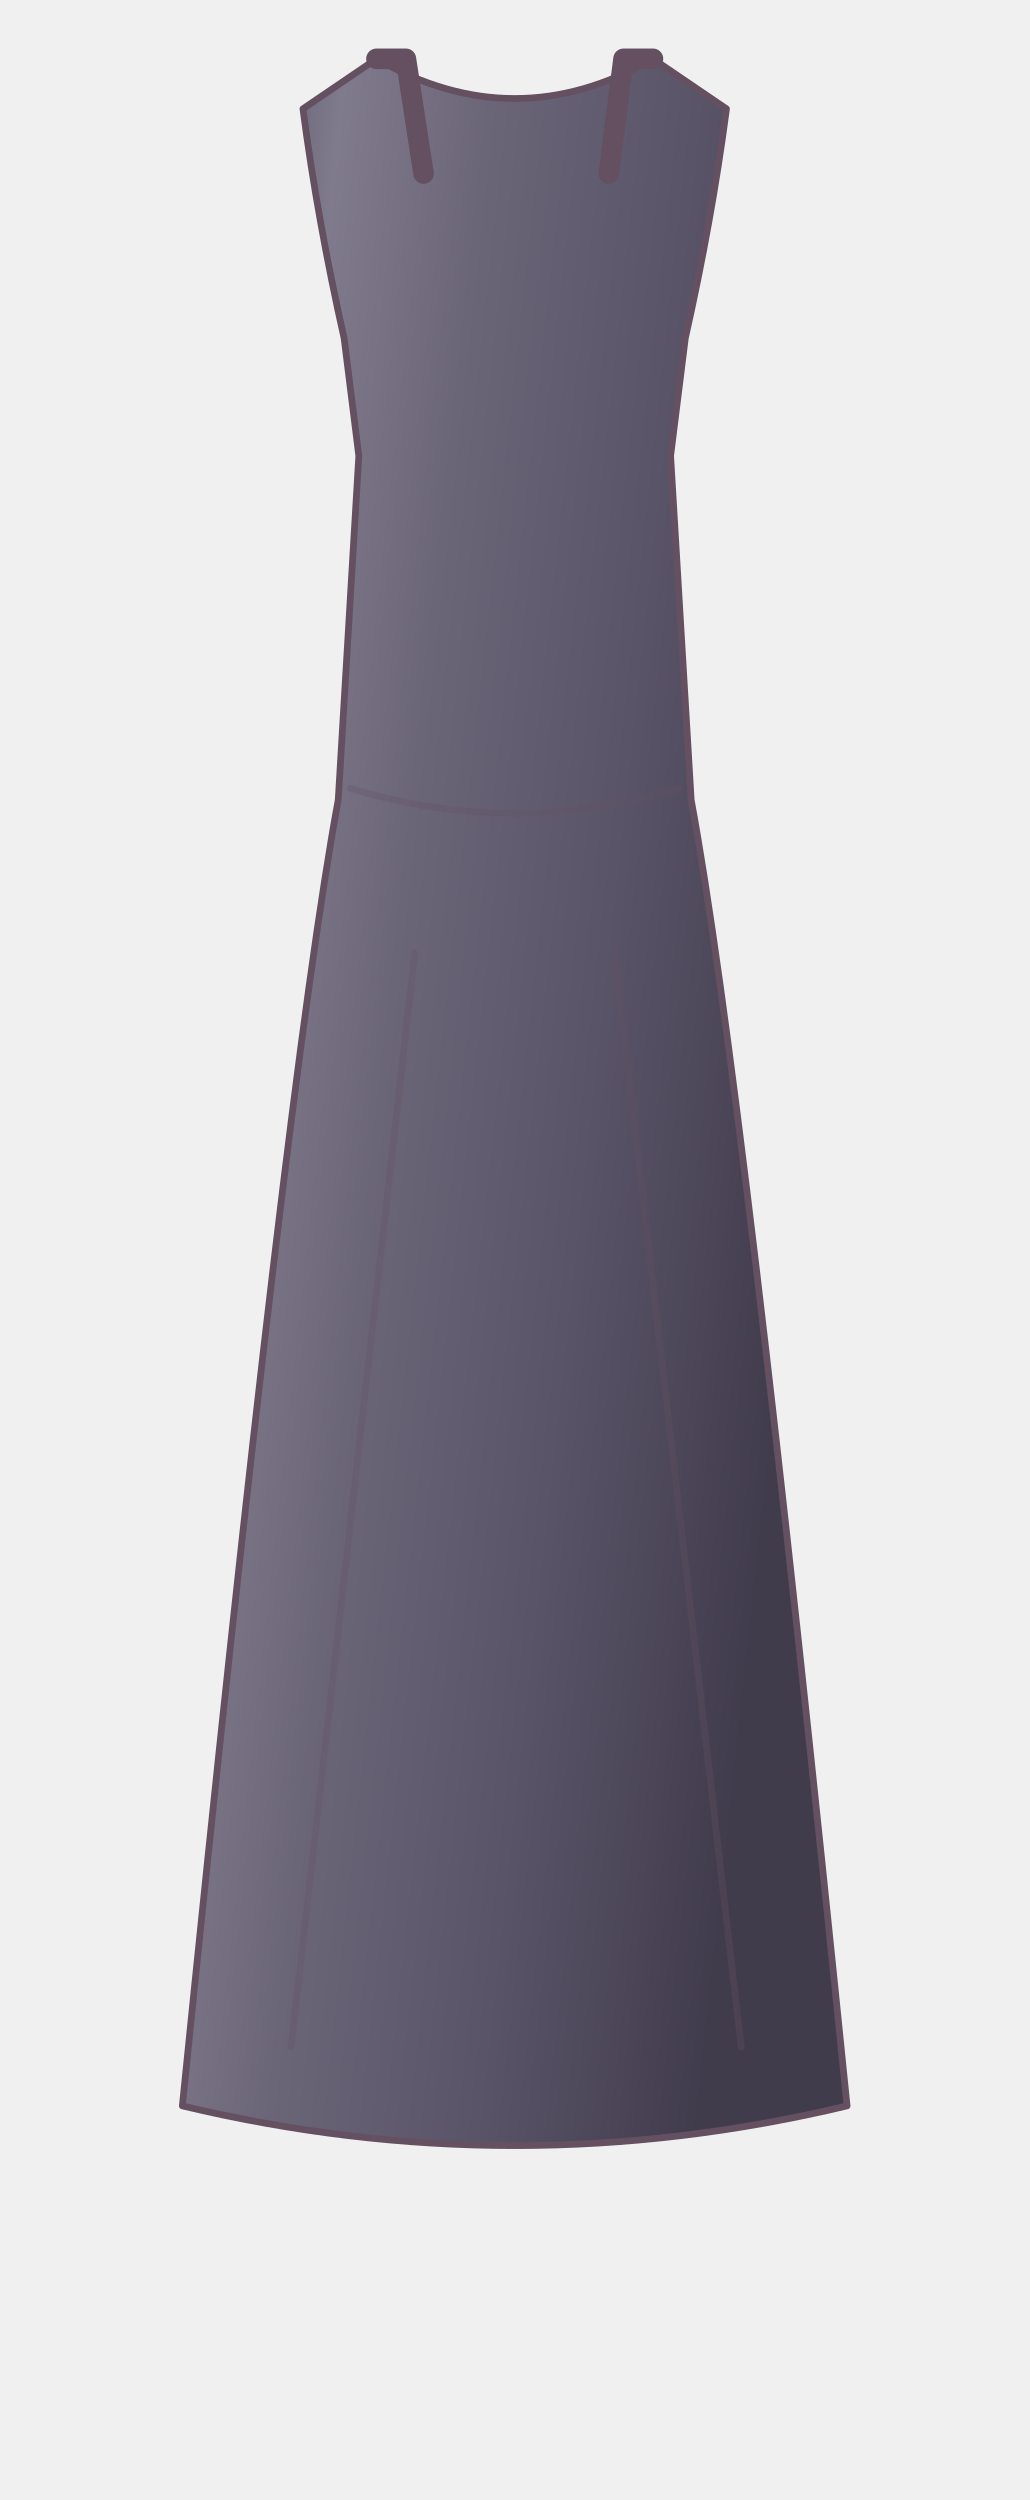
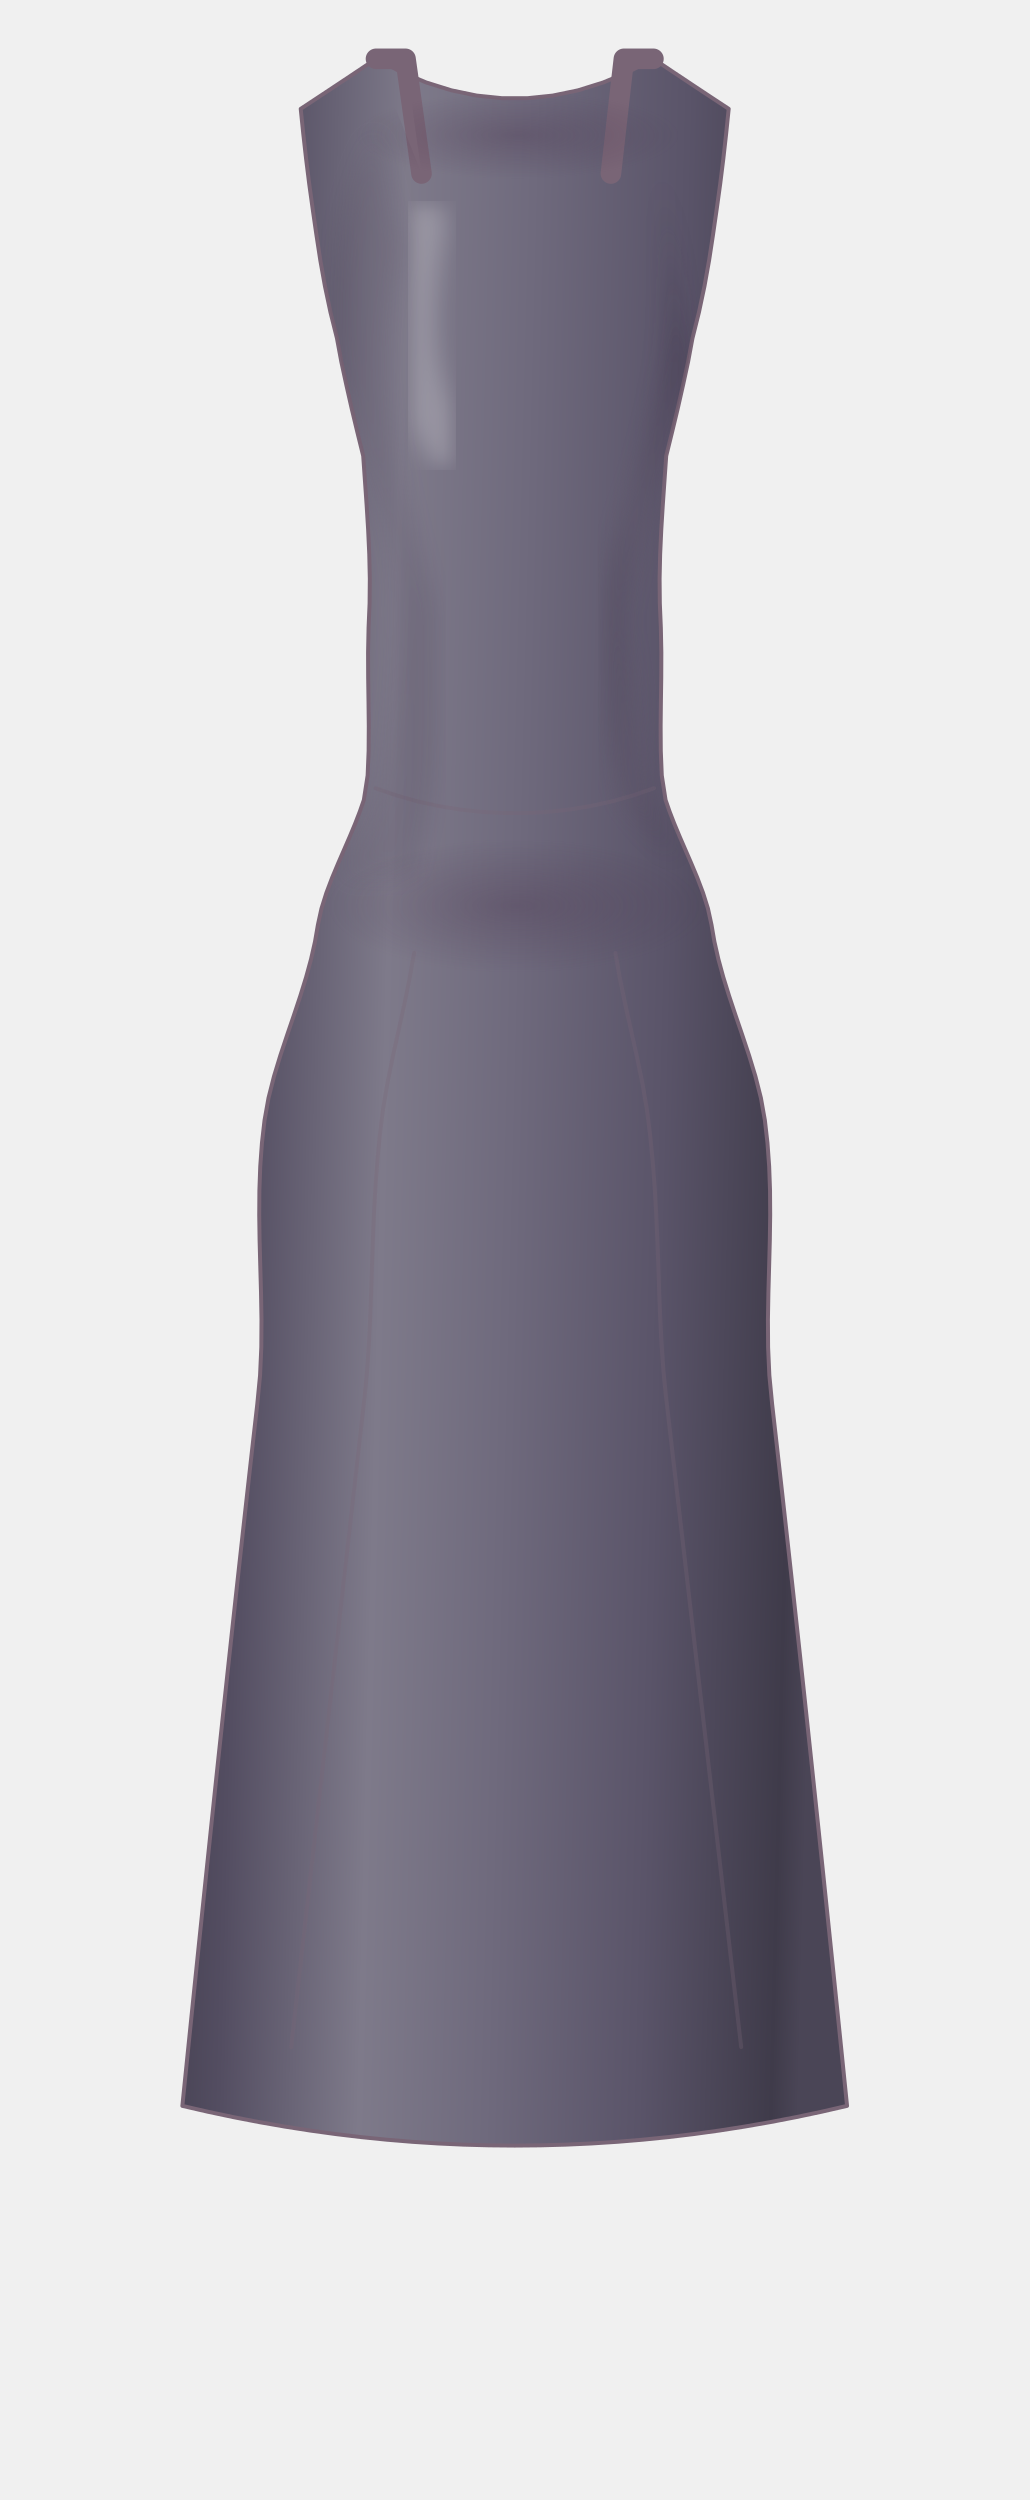
<svg xmlns="http://www.w3.org/2000/svg" width="350" height="850" viewBox="185 330 350 850" fill="none">
  <defs>
-     <linearGradient id="m8gyyg0-0" x1="0" y1="0" x2="1" y2=".35">
-       <stop stop-color="#484354" />
-       <stop offset=".22" stop-color="#807b8c" />
-       <stop offset=".42" stop-color="#6b6578" />
-       <stop offset=".7" stop-color="#5a5469" />
-       <stop offset="1" stop-color="#413c4c" />
+     <linearGradient id="mzhha2j-0" x1="0" y1="0" x2="1" y2=".08">
+       <stop stop-color="#403c4b" />
+       <stop offset=".13" stop-color="#534d61" />
+       <stop offset=".34" stop-color="#7e7a8a" />
+       <stop offset=".53" stop-color="#6f6a7d" />
+       <stop offset=".76" stop-color="#5a5469" />
+       <stop offset=".96" stop-color="#3f3b4a" />
+       <stop offset="1" stop-color="#4a4556" />
+     </linearGradient>
+     <linearGradient id="mzhha2j-1" x1="0" y1="0" x2="1" y2=".08">
+       <stop stop-color="#221728" />
+       <stop offset=".13" stop-color="#2c1d34" />
+       <stop offset=".34" stop-color="#5e5165" />
+       <stop offset=".53" stop-color="#4b3d53" />
+       <stop offset=".76" stop-color="#302039" />
+       <stop offset=".96" stop-color="#221628" />
+       <stop offset="1" stop-color="#271a2f" />
    </linearGradient>
  </defs>
-   <g stroke="#645061" stroke-width="2.3" stroke-linecap="round" stroke-linejoin="round">
-     <path d="M313 350 L288 367 Q293 405 302 445 L307 485 L300 602 Q282.4 697 247 1046 Q360 1073 473 1046 Q437.6 697 420 602 L413 485 L418 445 Q427 405 432 367 L407 350 Q360 377 313 350Z" fill="url(#m8gyyg0-0)" />
-     <path d="M304 598 Q360 615 416 598 M326 654 L284 1026 M394 654 L437 1026" stroke="#645061" opacity="0.3" />
-     <path d="M313 350 L323 350 L329 389 M407 350 L397 350 L392 389" fill="none" stroke-width="7" />
+   <g stroke="#796576" stroke-width="1.35" stroke-linecap="round" stroke-linejoin="round">
+     <defs>
+       <clipPath id="cloth-clip">
+         <path d="M312.836 350L306.485 354.25L300.103 358.5L293.689 362.75L287.242 367L288.108 375.469L289.067 383.988L290.134 392.556L291.327 401.173L292.577 409.84L293.911 418.556L295.48 427.321L297.349 436.136L299.557 445L301.047 453L302.779 461L304.591 469L306.513 477L308.486 485L309.07 493.357L309.65 501.714L310.164 510.071L310.548 518.429L310.736 526.786L310.659 535.143L310.309 543.5L310.142 551.857L310.172 560.214L310.292 568.571L310.384 576.929L310.332 585.286L309.993 593.643L308.704 602L307.348 605.902L305.76 610.006L303.967 614.314L302.012 618.826L299.962 623.54L297.907 628.458L295.969 633.578L294.3 638.902L293.091 644.43L292.102 650.16L290.757 656.094L289.08 662.23L287.119 668.57L284.943 675.114L282.642 681.86L280.331 688.81L278.155 695.962L276.289 703.318L274.942 710.878L274.056 718.64L273.482 726.606L273.19 734.774L273.136 743.146L273.261 751.722L273.493 760.5L273.743 769.482L273.903 778.666L273.845 788.054L273.419 797.646L272.472 807.44L271.334 817.438L270.181 827.638L269.014 838.042L267.833 848.65L266.638 859.46L265.428 870.474L264.205 881.69L262.967 893.11L261.714 904.734L260.448 916.56L259.167 928.59L257.872 940.822L256.563 953.258L255.24 965.898L253.902 978.74L252.55 991.786L251.184 1005.034L249.804 1018.486L248.409 1032.142L247 1046L255.692 1047.997L264.385 1049.834L273.077 1051.512L281.769 1053.03L290.462 1054.388L299.154 1055.586L307.846 1056.624L316.538 1057.503L325.231 1058.222L333.923 1058.781L342.615 1059.18L351.308 1059.42L360 1059.5L368.692 1059.42L377.385 1059.18L386.077 1058.781L394.769 1058.222L403.462 1057.503L412.154 1056.624L420.846 1055.586L429.538 1054.388L438.231 1053.03L446.923 1051.512L455.615 1049.834L464.308 1047.997L473 1046L471.591 1032.142L470.196 1018.486L468.816 1005.034L467.45 991.786L466.098 978.74L464.76 965.898L463.437 953.258L462.128 940.822L460.833 928.59L459.552 916.56L458.286 904.734L457.033 893.11L455.795 881.69L454.572 870.474L453.362 859.46L452.167 848.65L450.986 838.042L449.819 827.638L448.666 817.438L447.528 807.44L446.581 797.646L446.155 788.054L446.097 778.666L446.257 769.482L446.507 760.5L446.739 751.722L446.864 743.146L446.81 734.774L446.518 726.606L445.944 718.64L445.058 710.878L443.711 703.318L441.845 695.962L439.669 688.81L437.358 681.86L435.057 675.114L432.881 668.57L430.92 662.23L429.243 656.094L427.898 650.16L426.909 644.43L425.7 638.902L424.031 633.578L422.093 628.458L420.038 623.54L417.988 618.826L416.033 614.314L414.24 610.006L412.652 605.902L411.296 602L410.007 593.643L409.668 585.286L409.616 576.929L409.708 568.571L409.828 560.214L409.858 551.857L409.691 543.5L409.341 535.143L409.264 526.786L409.452 518.429L409.836 510.071L410.35 501.714L410.93 493.357L411.514 485L413.487 477L415.409 469L417.221 461L418.953 453L420.443 445L422.651 436.136L424.52 427.321L426.089 418.556L427.423 409.84L428.673 401.173L429.866 392.556L430.933 383.988L431.892 375.469L432.758 367L426.311 362.75L419.897 358.5L413.515 354.25L407.164 350L398.649 354.463L390.103 358.033L381.526 360.711L372.926 362.496L364.31 363.388L355.69 363.388L347.074 362.496L338.474 360.711L329.897 358.033L321.351 354.463L312.836 350Z" fill="url(#mzhha2j-0)" />
+         <path d="M312.642 598L319.684 600.414L326.808 602.426L334.037 604.036L341.37 605.243L348.786 606.047L356.256 606.45L363.744 606.45L371.214 606.047L378.63 605.243L385.963 604.036L393.192 602.426L400.316 600.414L407.358 598M325.787 654L324.223 662.857L322.411 671.714L320.466 680.571L318.521 689.429L316.721 698.286L315.227 707.143L314.136 716L313.291 724.857L312.644 733.714L312.156 742.571L311.785 751.429L311.483 760.286L311.196 769.143L310.869 778L310.439 786.857L309.839 795.714L309 804.571L308 813.429L307 822.286L306 831.143L305 840L304 848.857L303 857.714L302 866.571L301 875.429L300 884.286L299 893.143L298 902L297 910.857L296 919.714L295 928.571L294 937.429L293 946.286L292 955.143L291 964L290 972.857L289 981.714L288 990.571L287 999.429L286 1008.286L285 1017.143L284 1026M394.213 654L395.801 662.857L397.639 671.714L399.61 680.571L401.583 689.429L403.411 698.286L404.933 707.143L406.05 716L406.921 724.857L407.592 733.714L408.102 742.571L408.495 751.429L408.819 760.286L409.125 769.143L409.473 778L409.923 786.857L410.543 795.714L411.405 804.571L412.429 813.429L413.452 822.286L414.476 831.143L415.5 840L416.524 848.857L417.548 857.714L418.571 866.571L419.595 875.429L420.619 884.286L421.643 893.143L422.667 902L423.69 910.857L424.714 919.714L425.738 928.571L426.762 937.429L427.786 946.286L428.81 955.143L429.833 964L430.857 972.857L431.881 981.714L432.905 990.571L433.929 999.429L434.952 1008.286L435.976 1017.143L437 1026" stroke="#796576" opacity="0.3" />
+         <path d="M312.836 350L317.854 350L322.871 350L323.972 357.8L325.059 365.6L326.14 373.4L327.223 381.2L328.312 389M407.164 350L402.146 350L397.129 350L396.229 357.8L395.345 365.6L394.468 373.4L393.592 381.2L392.71 389" fill="none" stroke-width="7" />
+       </clipPath>
+       <linearGradient id="cloth-round">
+         <stop stop-color="#302039" stop-opacity=".24" />
+         <stop offset=".3" stop-color="#fff" stop-opacity=".27" />
+         <stop offset=".58" stop-color="#fff" stop-opacity="0" />
+         <stop offset=".87" stop-color="#302039" stop-opacity=".26" />
+         <stop offset="1" stop-color="#fff" stop-opacity=".1" />
+       </linearGradient>
+       <radialGradient id="cloth-occlusion">
+         <stop stop-color="#46304a" stop-opacity=".3" />
+         <stop offset="1" stop-color="#46304a" stop-opacity="0" />
+       </radialGradient>
+       <filter id="cloth-soft">
+         <feGaussianBlur stdDeviation="4" />
+       </filter>
+     </defs>
+     <path d="M312.836 350L306.485 354.25L300.103 358.5L293.689 362.75L287.242 367L288.108 375.469L289.067 383.988L290.134 392.556L291.327 401.173L292.577 409.84L293.911 418.556L295.48 427.321L297.349 436.136L299.557 445L301.047 453L302.779 461L304.591 469L306.513 477L308.486 485L309.07 493.357L309.65 501.714L310.164 510.071L310.548 518.429L310.736 526.786L310.659 535.143L310.309 543.5L310.142 551.857L310.172 560.214L310.292 568.571L310.384 576.929L310.332 585.286L309.993 593.643L308.704 602L307.348 605.902L305.76 610.006L303.967 614.314L302.012 618.826L299.962 623.54L297.907 628.458L295.969 633.578L294.3 638.902L293.091 644.43L292.102 650.16L290.757 656.094L289.08 662.23L287.119 668.57L284.943 675.114L282.642 681.86L280.331 688.81L278.155 695.962L276.289 703.318L274.942 710.878L274.056 718.64L273.482 726.606L273.19 734.774L273.136 743.146L273.261 751.722L273.493 760.5L273.743 769.482L273.903 778.666L273.845 788.054L273.419 797.646L272.472 807.44L271.334 817.438L270.181 827.638L269.014 838.042L267.833 848.65L266.638 859.46L265.428 870.474L264.205 881.69L262.967 893.11L261.714 904.734L260.448 916.56L259.167 928.59L257.872 940.822L256.563 953.258L255.24 965.898L253.902 978.74L252.55 991.786L251.184 1005.034L249.804 1018.486L248.409 1032.142L247 1046L255.692 1047.997L264.385 1049.834L273.077 1051.512L281.769 1053.03L290.462 1054.388L299.154 1055.586L307.846 1056.624L316.538 1057.503L325.231 1058.222L333.923 1058.781L342.615 1059.18L351.308 1059.42L360 1059.5L368.692 1059.42L377.385 1059.18L386.077 1058.781L394.769 1058.222L403.462 1057.503L412.154 1056.624L420.846 1055.586L429.538 1054.388L438.231 1053.03L446.923 1051.512L455.615 1049.834L464.308 1047.997L473 1046L471.591 1032.142L470.196 1018.486L468.816 1005.034L467.45 991.786L466.098 978.74L464.76 965.898L463.437 953.258L462.128 940.822L460.833 928.59L459.552 916.56L458.286 904.734L457.033 893.11L455.795 881.69L454.572 870.474L453.362 859.46L452.167 848.65L450.986 838.042L449.819 827.638L448.666 817.438L447.528 807.44L446.581 797.646L446.155 788.054L446.097 778.666L446.257 769.482L446.507 760.5L446.739 751.722L446.864 743.146L446.81 734.774L446.518 726.606L445.944 718.64L445.058 710.878L443.711 703.318L441.845 695.962L439.669 688.81L437.358 681.86L435.057 675.114L432.881 668.57L430.92 662.23L429.243 656.094L427.898 650.16L426.909 644.43L425.7 638.902L424.031 633.578L422.093 628.458L420.038 623.54L417.988 618.826L416.033 614.314L414.24 610.006L412.652 605.902L411.296 602L410.007 593.643L409.668 585.286L409.616 576.929L409.708 568.571L409.828 560.214L409.858 551.857L409.691 543.5L409.341 535.143L409.264 526.786L409.452 518.429L409.836 510.071L410.35 501.714L410.93 493.357L411.514 485L413.487 477L415.409 469L417.221 461L418.953 453L420.443 445L422.651 436.136L424.52 427.321L426.089 418.556L427.423 409.84L428.673 401.173L429.866 392.556L430.933 383.988L431.892 375.469L432.758 367L426.311 362.75L419.897 358.5L413.515 354.25L407.164 350L398.649 354.463L390.103 358.033L381.526 360.711L372.926 362.496L364.31 363.388L355.69 363.388L347.074 362.496L338.474 360.711L329.897 358.033L321.351 354.463L312.836 350Z" fill="url(#mzhha2j-0)" />
+     <path d="M312.642 598L319.684 600.414L326.808 602.426L334.037 604.036L341.37 605.243L348.786 606.047L356.256 606.45L363.744 606.45L371.214 606.047L378.63 605.243L385.963 604.036L393.192 602.426L400.316 600.414L407.358 598M325.787 654L324.223 662.857L322.411 671.714L320.466 680.571L318.521 689.429L316.721 698.286L315.227 707.143L314.136 716L313.291 724.857L312.644 733.714L312.156 742.571L311.785 751.429L311.483 760.286L311.196 769.143L310.869 778L310.439 786.857L309.839 795.714L309 804.571L308 813.429L307 822.286L306 831.143L305 840L304 848.857L303 857.714L302 866.571L301 875.429L300 884.286L299 893.143L298 902L297 910.857L296 919.714L295 928.571L294 937.429L293 946.286L292 955.143L291 964L290 972.857L289 981.714L288 990.571L287 999.429L286 1008.286L285 1017.143L284 1026M394.213 654L395.801 662.857L397.639 671.714L399.61 680.571L401.583 689.429L403.411 698.286L404.933 707.143L406.05 716L406.921 724.857L407.592 733.714L408.102 742.571L408.495 751.429L408.819 760.286L409.125 769.143L409.473 778L409.923 786.857L410.543 795.714L411.405 804.571L412.429 813.429L413.452 822.286L414.476 831.143L415.5 840L416.524 848.857L417.548 857.714L418.571 866.571L419.595 875.429L420.619 884.286L421.643 893.143L422.667 902L423.69 910.857L424.714 919.714L425.738 928.571L426.762 937.429L427.786 946.286L428.81 955.143L429.833 964L430.857 972.857L431.881 981.714L432.905 990.571L433.929 999.429L434.952 1008.286L435.976 1017.143L437 1026" stroke="#796576" opacity="0.3" />
+     <path d="M312.836 350L317.854 350L322.871 350L323.972 357.8L325.059 365.6L326.14 373.4L327.223 381.2L328.312 389M407.164 350L402.146 350L397.129 350L396.229 357.8L395.345 365.6L394.468 373.4L393.592 381.2L392.71 389" fill="none" stroke-width="7" />
+     <g data-material="cloth-volume" clip-path="url(#cloth-clip)">
+       <path d="M312.338 374L308.826 381.771L305.775 389.75L303.198 397.938L301.115 406.333L299.548 414.937L298.47 423.75L297.836 432.771L297.85 442L298.8 451.438L300.892 461.083L303.712 470.938L307.006 481L310.314 489.198L313.165 497.43L315.531 505.694L317.386 513.992L318.705 522.322L319.457 530.686L319.605 539.083L319.334 547.512L318.927 555.975L318.308 564.471L317.394 573L316.436 580.857L315.336 588.714L313.856 596.571L311.467 604.429L308.37 612.286L304.884 620.143L301.368 628L309.378 628L317.388 628L325.398 628L328.173 616.331L330.539 605.322L332.023 594.975L332.588 585.289L332.846 576.264L332.947 567.901L332.964 560.198L332.94 553.157L332.894 546.777L332.831 541.058L332.697 536L330.364 527.556L328.091 519.082L325.896 510.577L323.817 502.041L321.904 493.474L320.217 484.878L318.825 476.25L317.799 467.592L317.211 458.903L317.128 450.184L317.608 441.434L318.611 432.653L319.986 423.842L321.715 415Z" fill="url(#mzhha2j-1)" stroke="none" opacity=".13" filter="url(#cloth-soft)" />
+       <path d="M408.986 386L410.057 395.041L410.901 404.012L411.5 412.911L411.841 421.74L411.909 430.497L411.692 439.183L411.076 447.799L409.956 456.343L408.411 464.817L406.522 473.219L404.365 481.55L402.01 489.811L399.52 498L397.05 504.681L395.003 511.722L393.395 519.125L392.247 526.889L391.593 535.014L391.441 543.5L391.493 552.347L391.72 561.556L392.191 571.125L393.009 581.056L394.318 591.347L396.762 602L402.476 609L408.768 616L415.471 623L411.762 614.8L408.357 606.6L405.623 598.4L403.855 590.2L402.615 582L401.542 573.8L400.528 565.6L399.478 557.4L398.311 549.2L396.958 541L398.483 532.4L400.284 523.8L402.337 515.2L404.607 506.6L407.048 498L409.61 489.4L412.233 480.8L414.85 472.2L417.388 463.6L419.998 455Z" fill="url(#mzhha2j-1)" stroke="none" opacity=".24" filter="url(#cloth-soft)" />
+       <path d="M329.073 406L326.992 417.012L325.664 427.383L325.105 437.111L325.367 446.198L326.534 454.642L328.511 462.444L331.204 469.605L334.539 476.123L338.461 482" fill="none" stroke="#fff" stroke-width="16" opacity=".22" filter="url(#cloth-soft)" />
+       <path d="M264.729 438L262.504 446.615L259.798 455.231L256.701 463.846L253.303 472.462L249.695 481.077L245.967 489.692L242.209 498.308L238.513 506.923L234.968 515.538L231.664 524.154L228.693 532.769L226.144 541.385L224.107 550L224.565 556.402L225.381 563.109L226.579 570.121L228.065 577.438L229.707 585.059L231.332 592.984L232.715 601.215L233.582 609.75L233.599 618.59L233.222 627.734L233.673 637.184L234.769 646.938L236.239 656.996L237.75 667.359L238.903 678.027L239.227 689M452.341 439L454.77 447.538L457.662 456.077L460.93 464.615L464.485 473.154L468.239 481.692L472.105 490.231L475.994 498.769L479.818 507.308L483.49 515.846L486.921 524.385L490.024 532.923L492.711 541.462L494.893 550L494.91 556.523L494.501 563.344L493.654 570.461L492.469 577.875L491.086 585.586L489.688 593.594L488.508 601.898L487.828 610.5L487.991 619.398L488.346 628.594L487.816 638.086L486.618 647.875L485.03 657.961L483.39 668.344L482.104 679.023L481.645 690" fill="none" stroke="#fff" stroke-width="14" opacity=".2" filter="url(#cloth-soft)" />
+       <path d="M416.848 376L416.638 376.979L416.428 377.958L415.743 378.92L415.058 379.882L413.908 380.811L412.758 381.74L411.162 382.62L409.564 383.5L407.548 384.316L405.53 385.131L403.128 385.869L400.724 386.607L397.976 387.253L395.226 387.9L392.18 388.445L389.132 388.99L385.84 389.424L382.547 389.858L379.067 390.174L375.585 390.489L371.977 390.68L368.369 390.872L364.696 390.936L361.023 391L357.35 390.936L353.678 390.872L350.069 390.68L346.461 390.489L342.979 390.174L339.498 389.858L336.205 389.424L332.912 388.99L329.864 388.445L326.817 387.9L324.067 387.253L321.318 386.607L318.913 385.869L316.51 385.131L314.491 384.316L312.474 383.5L310.876 382.62L309.279 381.74L308.127 380.811L306.977 379.882L306.29 378.92L305.604 377.958L305.394 376.979L305.183 376L305.449 375.021L305.716 374.042L306.454 373.08L307.191 372.118L308.387 371.189L309.581 370.26L311.213 369.38L312.843 368.5L314.882 367.684L316.919 366.869L319.33 366.131L321.739 365.393L324.481 364.747L327.221 364.1L330.247 363.555L333.271 363.01L336.53 362.576L339.787 362.142L343.224 361.826L346.66 361.511L350.216 361.32L353.773 361.128L357.39 361.064L361.008 361L364.625 361.064L368.243 361.128L371.799 361.32L375.356 361.511L378.792 361.826L382.229 362.142L385.487 362.576L388.746 363.01L391.771 363.555L394.797 364.1L397.538 364.747L400.28 365.393L402.69 366.131L405.102 366.869L407.14 367.684L409.179 368.5L410.81 369.38L412.443 370.26L413.638 371.189L414.835 372.118L415.573 373.08L416.313 374.042L416.58 375.021L416.848 376Z" fill="url(#cloth-occlusion)" stroke="none" />
+       <path d="M426.488 638L426.397 639.501L426.263 641.002L425.524 642.477L424.739 643.953L423.364 645.377L421.993 646.802L420.116 648.151L418.253 649.5L415.907 650.751L413.568 652.002L410.776 653.132L407.984 654.263L404.78 655.255L401.571 656.247L397.999 657.083L394.419 657.919L390.536 658.584L386.645 659.249L382.518 659.733L378.383 660.216L374.087 660.51L369.786 660.803L365.403 660.902L361.018 661L356.633 660.902L352.249 660.803L347.947 660.51L343.65 660.216L339.514 659.733L335.385 659.249L331.491 658.584L327.605 657.919L324.023 657.083L320.448 656.247L317.236 655.255L314.029 654.263L311.234 653.132L308.44 652.002L306.098 650.751L303.75 649.5L301.886 648.151L300.008 646.802L298.636 645.377L297.26 643.953L296.474 642.477L295.732 641.002L295.594 639.501L295.496 638L295.996 636.499L296.528 634.998L297.632 633.523L298.755 632.047L300.412 630.623L302.074 629.198L304.222 627.849L306.362 626.5L308.934 625.249L311.487 623.998L314.415 622.868L317.318 621.737L320.54 620.745L323.734 619.753L327.191 618.917L330.621 618.081L334.26 617.416L337.875 616.751L341.647 616.267L345.402 615.784L349.26 615.49L353.108 615.197L357.008 615.098L360.904 615L364.801 615.098L368.702 615.197L372.553 615.49L376.414 615.784L380.172 616.267L383.949 616.751L387.57 617.416L391.216 618.081L394.653 618.917L398.117 619.753L401.32 620.745L404.551 621.737L407.464 622.868L410.402 623.998L412.966 625.249L415.548 626.5L417.699 627.849L419.857 629.198L421.53 630.623L423.197 632.047L424.33 633.523L425.443 634.998L425.982 636.499L426.488 638Z" fill="url(#cloth-occlusion)" stroke="none" />
+     </g>
  </g>
</svg>
